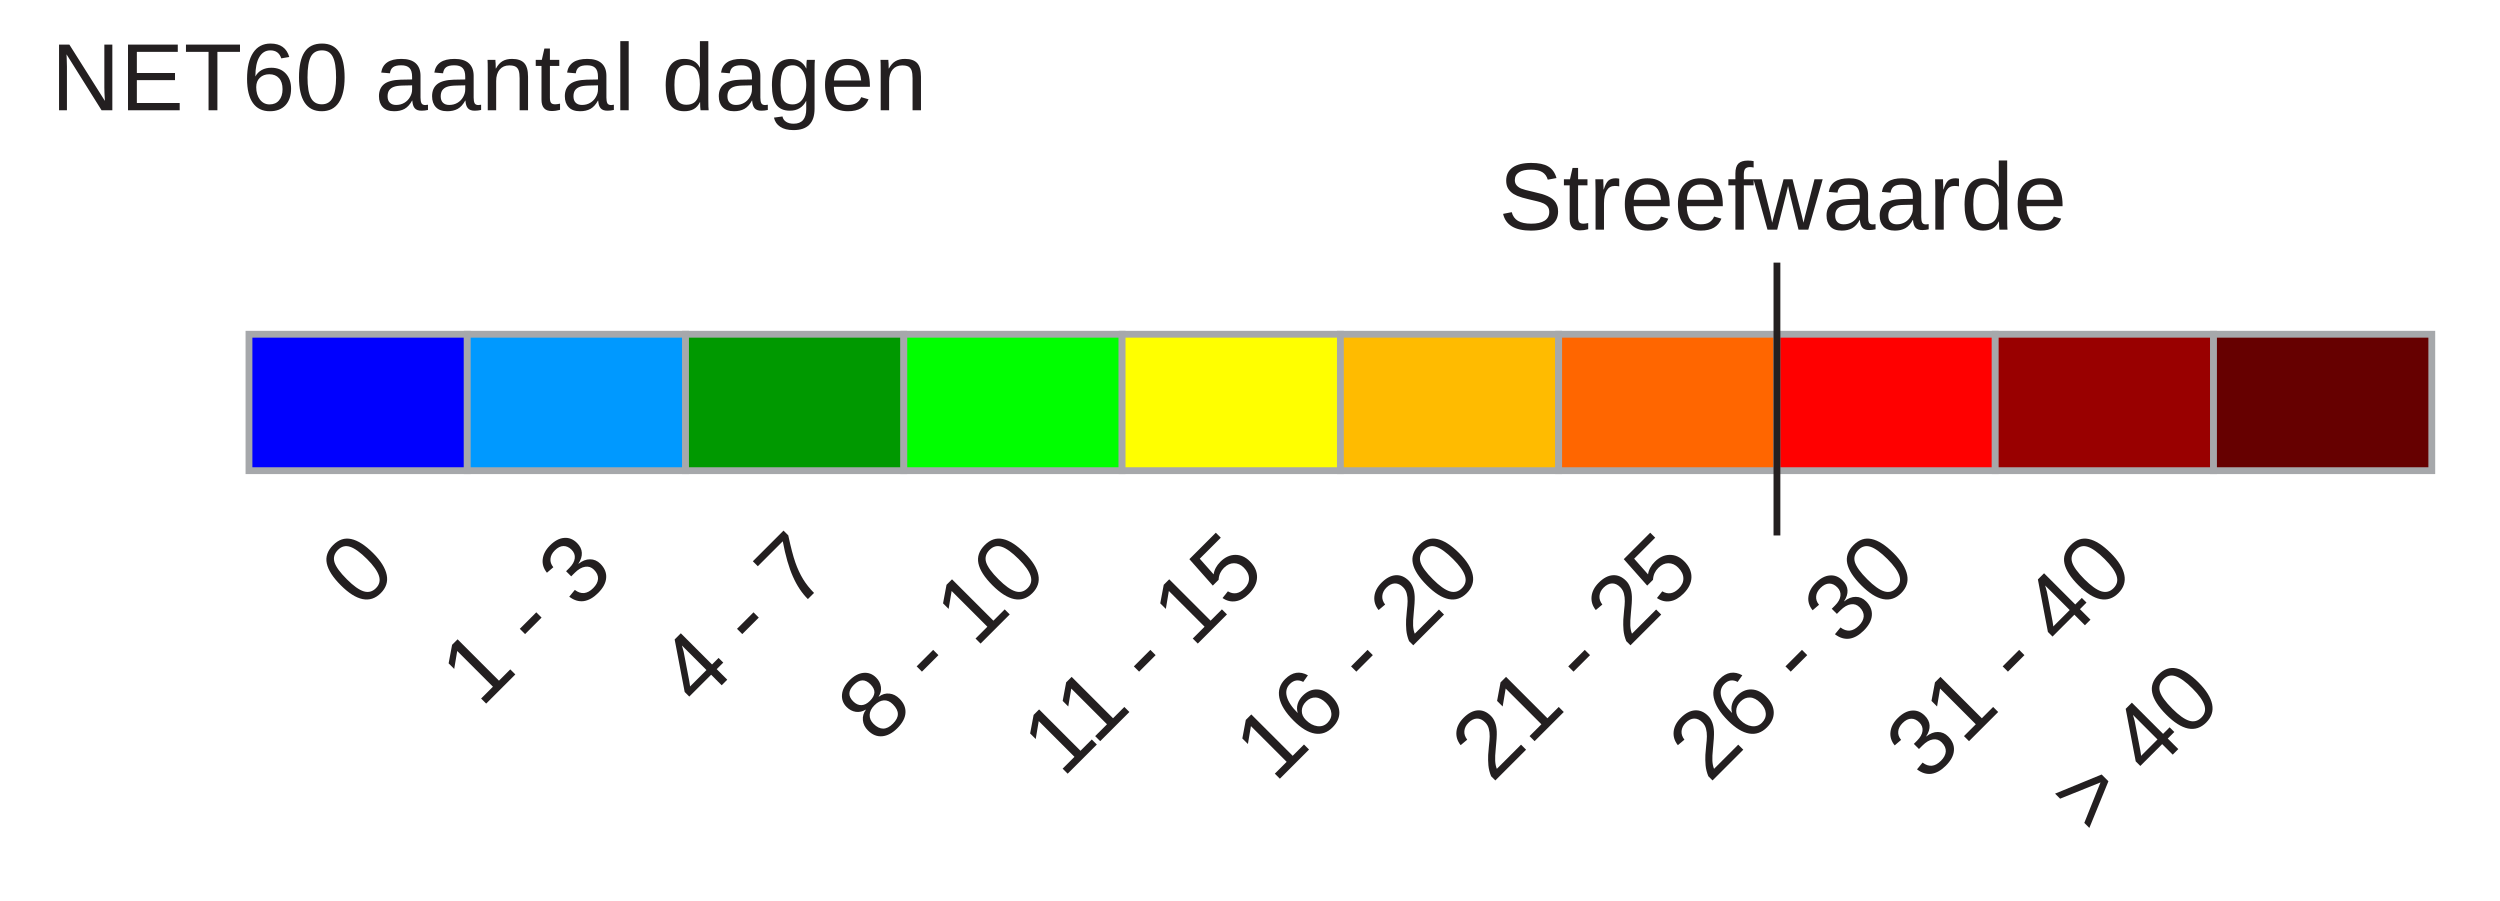
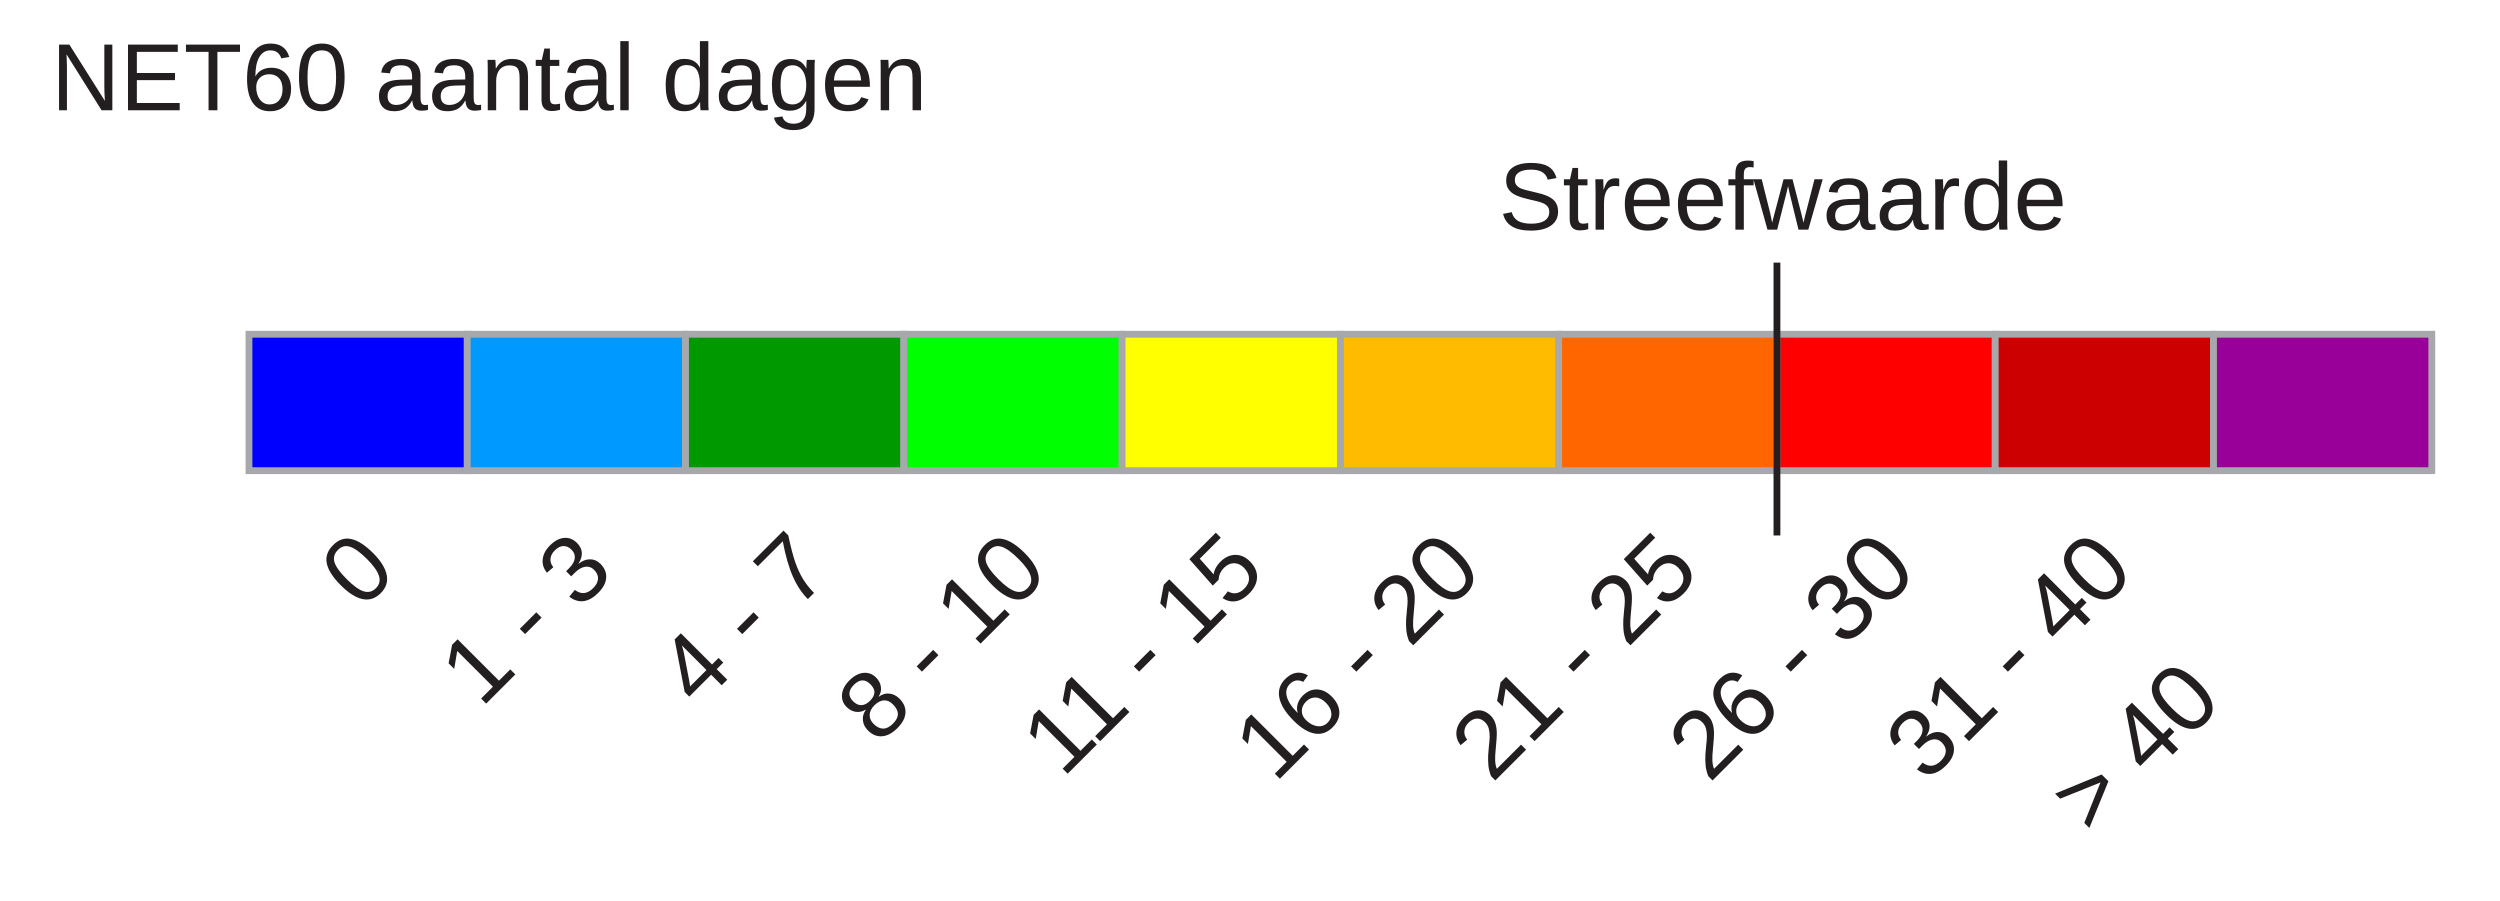
<svg xmlns="http://www.w3.org/2000/svg" version="1.1" id="Layer_1" x="0px" y="0px" width="366.5px" height="132px" viewBox="0 0 366.5 132" enable-background="new 0 0 366.5 132" xml:space="preserve">
  <rect x="36.5" y="49" fill="#0000FF" stroke="#A6A8AB" stroke-miterlimit="10" width="32" height="20" />
  <rect x="68.5" y="49" fill="#0099FF" stroke="#A6A8AB" stroke-miterlimit="10" width="32" height="20" />
  <rect x="100.5" y="49" fill="#009900" stroke="#A6A8AB" stroke-miterlimit="10" width="32" height="20" />
  <rect x="132.5" y="49" fill="#00FF00" stroke="#A6A8AB" stroke-miterlimit="10" width="32" height="20" />
  <rect x="164.5" y="49" fill="#FFFF00" stroke="#A6A8AB" stroke-miterlimit="10" width="32" height="20" />
  <rect x="196.5" y="49" fill="#FFBB00" stroke="#A6A8AB" stroke-miterlimit="10" width="32" height="20" />
  <rect x="228.5" y="49" fill="#FF6600" stroke="#A6A8AB" stroke-miterlimit="10" width="32" height="20" />
  <rect x="260.5" y="49" fill="#FF0000" stroke="#A6A8AB" stroke-miterlimit="10" width="32" height="20" />
-   <rect x="292.5" y="49" fill="#990000" stroke="#A6A8AB" stroke-miterlimit="10" width="32" height="20" />
-   <rect x="324.5" y="49" fill="#660000" stroke="#A6A8AB" stroke-miterlimit="10" width="32" height="20" />
+   <rect x="292.5" y="49" fill="#CC0000" stroke="#A6A8AB" stroke-miterlimit="10" width="32" height="20" />
+   <rect x="324.5" y="49" fill="#990099" stroke="#A6A8AB" stroke-miterlimit="10" width="32" height="20" />
  <text transform="matrix(0.7071 -0.7071 0.7071 0.7071 52.9805 89.5957)" fill="#231F20" font-family="Arial" font-size="14">0</text>
  <text transform="matrix(1 0 0 1 7.5 16.1665)" fill="#231F20" font-family="Arial" font-size="14">NET60 aantal dagen</text>
  <text transform="matrix(1 0 0 1 219.7148 33.6665)" fill="#231F20" font-family="Arial" font-size="14">Streefwaarde</text>
  <line fill="none" stroke="#231F20" stroke-miterlimit="10" x1="260.5" y1="38.5" x2="260.5" y2="78.5" />
  <text transform="matrix(1 0 0 1 439.6953 283.4648)" font-family="'MyriadPro-Regular'" font-size="12">³μ</text>
  <text transform="matrix(0.7071 -0.7071 0.7071 0.7071 70.5195 103.8984)" fill="#231F20" font-family="Arial" font-size="14">1 - 3</text>
  <text transform="matrix(0.7071 -0.7071 0.7071 0.7071 102.3623 103.8984)" fill="#231F20" font-family="Arial" font-size="14">4 - 7</text>
  <text transform="matrix(0.7071 -0.7071 0.7071 0.7071 128.6992 109.4043)" fill="#231F20" font-family="Arial" font-size="14">8 - 10</text>
  <text transform="matrix(0.7071 -0.7071 0.7071 0.7071 155.7695 114.1758)" fill="#231F20" font-family="Arial" font-size="14">11 - 15</text>
  <text transform="matrix(0.7071 -0.7071 0.7071 0.7071 186.877 114.9102)" fill="#231F20" font-family="Arial" font-size="14">16 - 20</text>
  <text transform="matrix(0.7071 -0.7071 0.7071 0.7071 218.7178 114.9102)" fill="#231F20" font-family="Arial" font-size="14">21 - 25</text>
  <text transform="matrix(0.7071 -0.7071 0.7071 0.7071 250.5605 114.9102)" fill="#231F20" font-family="Arial" font-size="14">26 - 30</text>
  <text transform="matrix(0.7071 -0.7071 0.7071 0.7071 282.4023 114.9102)" fill="#231F20" font-family="Arial" font-size="14">31 - 40</text>
  <text transform="matrix(0.7071 -0.7071 0.7071 0.7071 306.5527 122.6016)" fill="#231F20" font-family="Arial" font-size="14">&gt; 40</text>
</svg>
